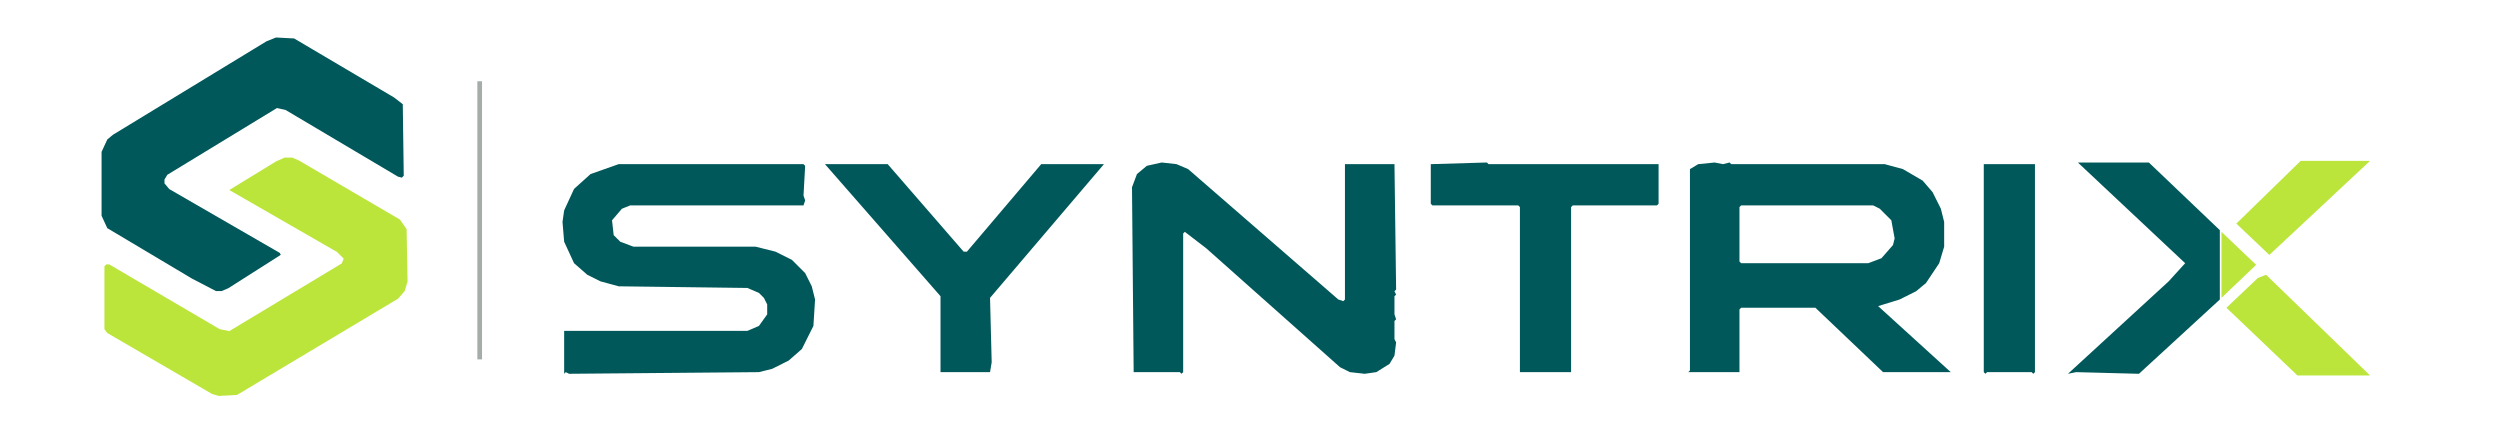
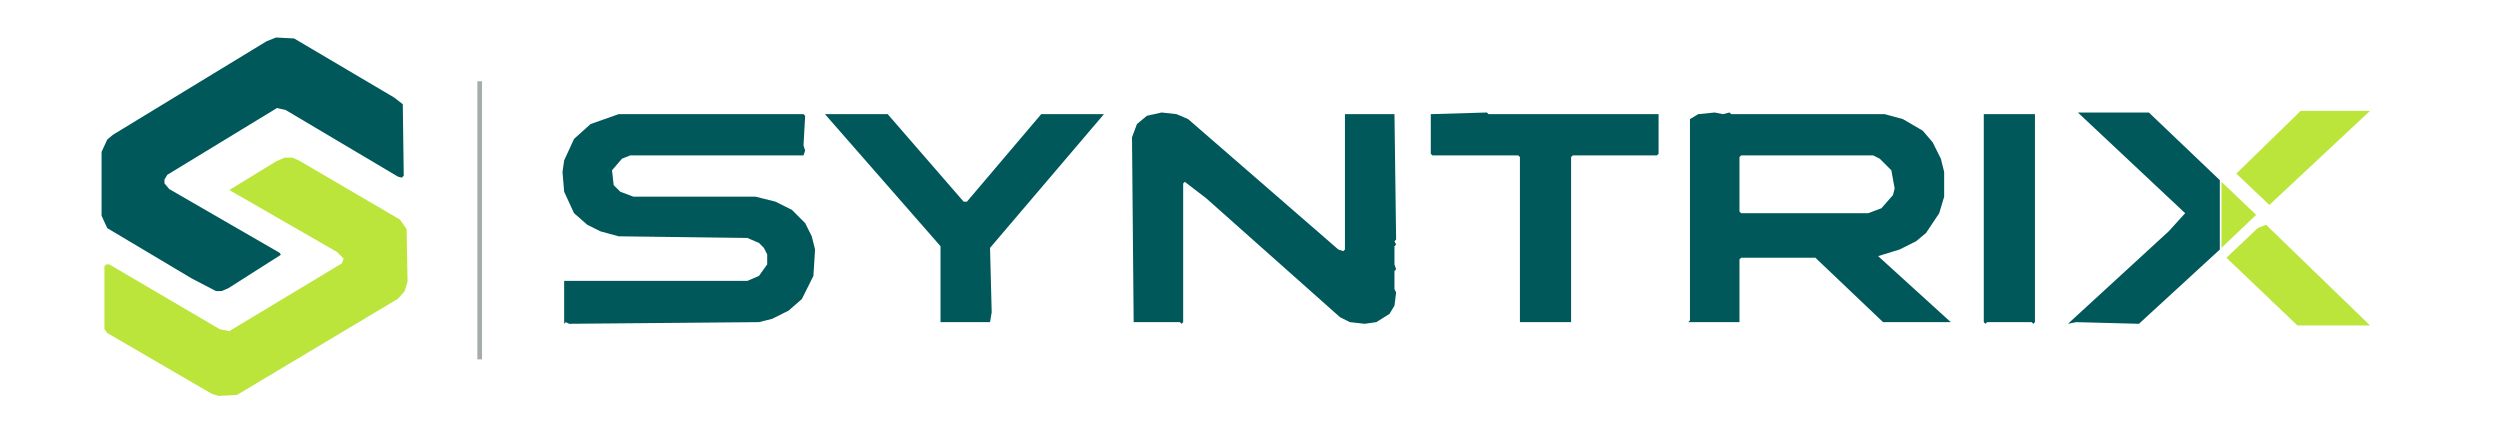
<svg xmlns="http://www.w3.org/2000/svg" role="img" aria-label="SYNTRIX horizontal logo Teal + Citrus, light background" width="1600" height="280" viewBox="0 0 1600 280">
  <g transform="translate(65 24) scale(0.6100796)">
    <path d="M202.0,1.0 L183.0,0.0 L173.0,4.0 L12.0,102.0 L6.0,107.0 L0.0,120.0 L0.0,187.0 L6.0,200.0 L95.0,253.0 L120.0,266.0 L126.0,266.0 L133.0,263.0 L188.0,228.0 L187.0,226.0 L71.0,159.0 L66.0,153.0 L66.0,149.0 L69.0,144.0 L184.0,74.0 L193.0,76.0 L311.0,146.0 L315.0,147.0 L317.0,145.0 L316.0,70.0 L307.0,63.0Z" fill="#00585B" fill-rule="evenodd" />
    <path d="M320.0,201.0 L313.0,191.0 L207.0,129.0 L200.0,126.0 L192.0,126.0 L183.0,130.0 L134.0,160.0 L247.0,225.0 L254.0,232.0 L252.0,237.0 L134.0,308.0 L124.0,306.0 L8.0,238.0 L5.0,238.0 L3.0,240.0 L3.0,306.0 L6.0,310.0 L116.0,374.0 L123.0,376.0 L142.0,375.0 L311.0,274.0 L318.0,266.0 L321.0,256.0Z" fill="#BBE53B" fill-rule="evenodd" />
  </g>
  <line x1="307" y1="52" x2="307" y2="230" stroke="#A5ADA8" stroke-width="3" />
-   <g transform="translate(360 104) scale(1.056466)">
+   <g transform="translate(360 72) scale(1.056466)">
    <path d="M861.0,1.0 L861.0,127.0 L862.0,128.0 L863.0,127.0 L890.0,127.0 L891.0,128.0 L892.0,127.0 L892.0,1.0Z M159.0,1.0 L229.0,81.0 L229.0,127.0 L259.0,127.0 L260.0,121.0 L259.0,82.0 L328.0,1.0 L290.0,1.0 L245.0,54.0 L243.0,54.0 L197.0,1.0Z M7.0,16.0 L1.0,29.0 L0.0,36.0 L1.0,48.0 L7.0,61.0 L15.0,68.0 L23.0,72.0 L34.0,75.0 L112.0,76.0 L119.0,79.0 L122.0,82.0 L124.0,86.0 L124.0,92.0 L119.0,99.0 L112.0,102.0 L1.0,102.0 L1.0,128.0 L2.0,127.0 L4.0,128.0 L119.0,127.0 L127.0,125.0 L137.0,120.0 L145.0,113.0 L152.0,99.0 L153.0,83.0 L151.0,75.0 L147.0,67.0 L139.0,59.0 L129.0,54.0 L117.0,51.0 L43.0,51.0 L35.0,48.0 L31.0,44.0 L30.0,35.0 L36.0,28.0 L41.0,26.0 L146.0,26.0 L147.0,23.0 L146.0,20.0 L147.0,2.0 L146.0,1.0 L34.0,1.0 L17.0,7.0Z M918.0,0.0 L983.0,61.0 L973.0,72.0 L912.0,128.0 L917.0,127.0 L955.0,128.0 L1004.0,83.0 L1004.0,41.0 L961.0,0.0Z M683.0,4.0 L683.0,126.0 L682.0,127.0 L713.0,127.0 L713.0,89.0 L714.0,88.0 L759.0,88.0 L800.0,127.0 L841.0,127.0 L797.0,87.0 L810.0,83.0 L820.0,78.0 L826.0,73.0 L834.0,61.0 L837.0,51.0 L837.0,36.0 L835.0,28.0 L830.0,18.0 L824.0,11.0 L812.0,4.0 L801.0,1.0 L708.0,1.0 L707.0,0.0 L703.0,1.0 L698.0,0.0 L688.0,1.0Z M713.0,27.0 L714.0,26.0 L794.0,26.0 L798.0,28.0 L805.0,35.0 L807.0,46.0 L806.0,50.0 L799.0,58.0 L791.0,61.0 L714.0,61.0 L713.0,60.0Z M526.0,1.0 L526.0,25.0 L527.0,26.0 L579.0,26.0 L580.0,27.0 L580.0,127.0 L611.0,127.0 L611.0,27.0 L612.0,26.0 L663.0,26.0 L664.0,25.0 L664.0,1.0 L561.0,1.0 L560.0,0.0Z M348.0,7.0 L345.0,15.0 L346.0,127.0 L374.0,127.0 L375.0,128.0 L376.0,127.0 L376.0,43.0 L377.0,42.0 L390.0,52.0 L471.0,124.0 L477.0,127.0 L486.0,128.0 L493.0,127.0 L501.0,122.0 L504.0,117.0 L505.0,109.0 L504.0,107.0 L504.0,96.0 L505.0,95.0 L504.0,92.0 L504.0,81.0 L505.0,80.0 L504.0,78.0 L505.0,77.0 L504.0,1.0 L474.0,1.0 L474.0,83.0 L473.0,84.0 L470.0,83.0 L379.0,4.0 L372.0,1.0 L363.0,0.0 L354.0,2.0Z" fill="#00585B" fill-rule="evenodd" />
    <path d="M1008.0,88.0 L1051.0,129.0 L1095.0,129.0 L1032.0,68.0 L1027.0,70.0Z M1005.0,42.0 L1005.0,82.0 L1026.0,62.0Z M1095.0,-1.0 L1053.0,-1.0 L1014.0,37.0 L1034.0,56.0Z" fill="#BBE53B" fill-rule="evenodd" />
  </g>
</svg>
